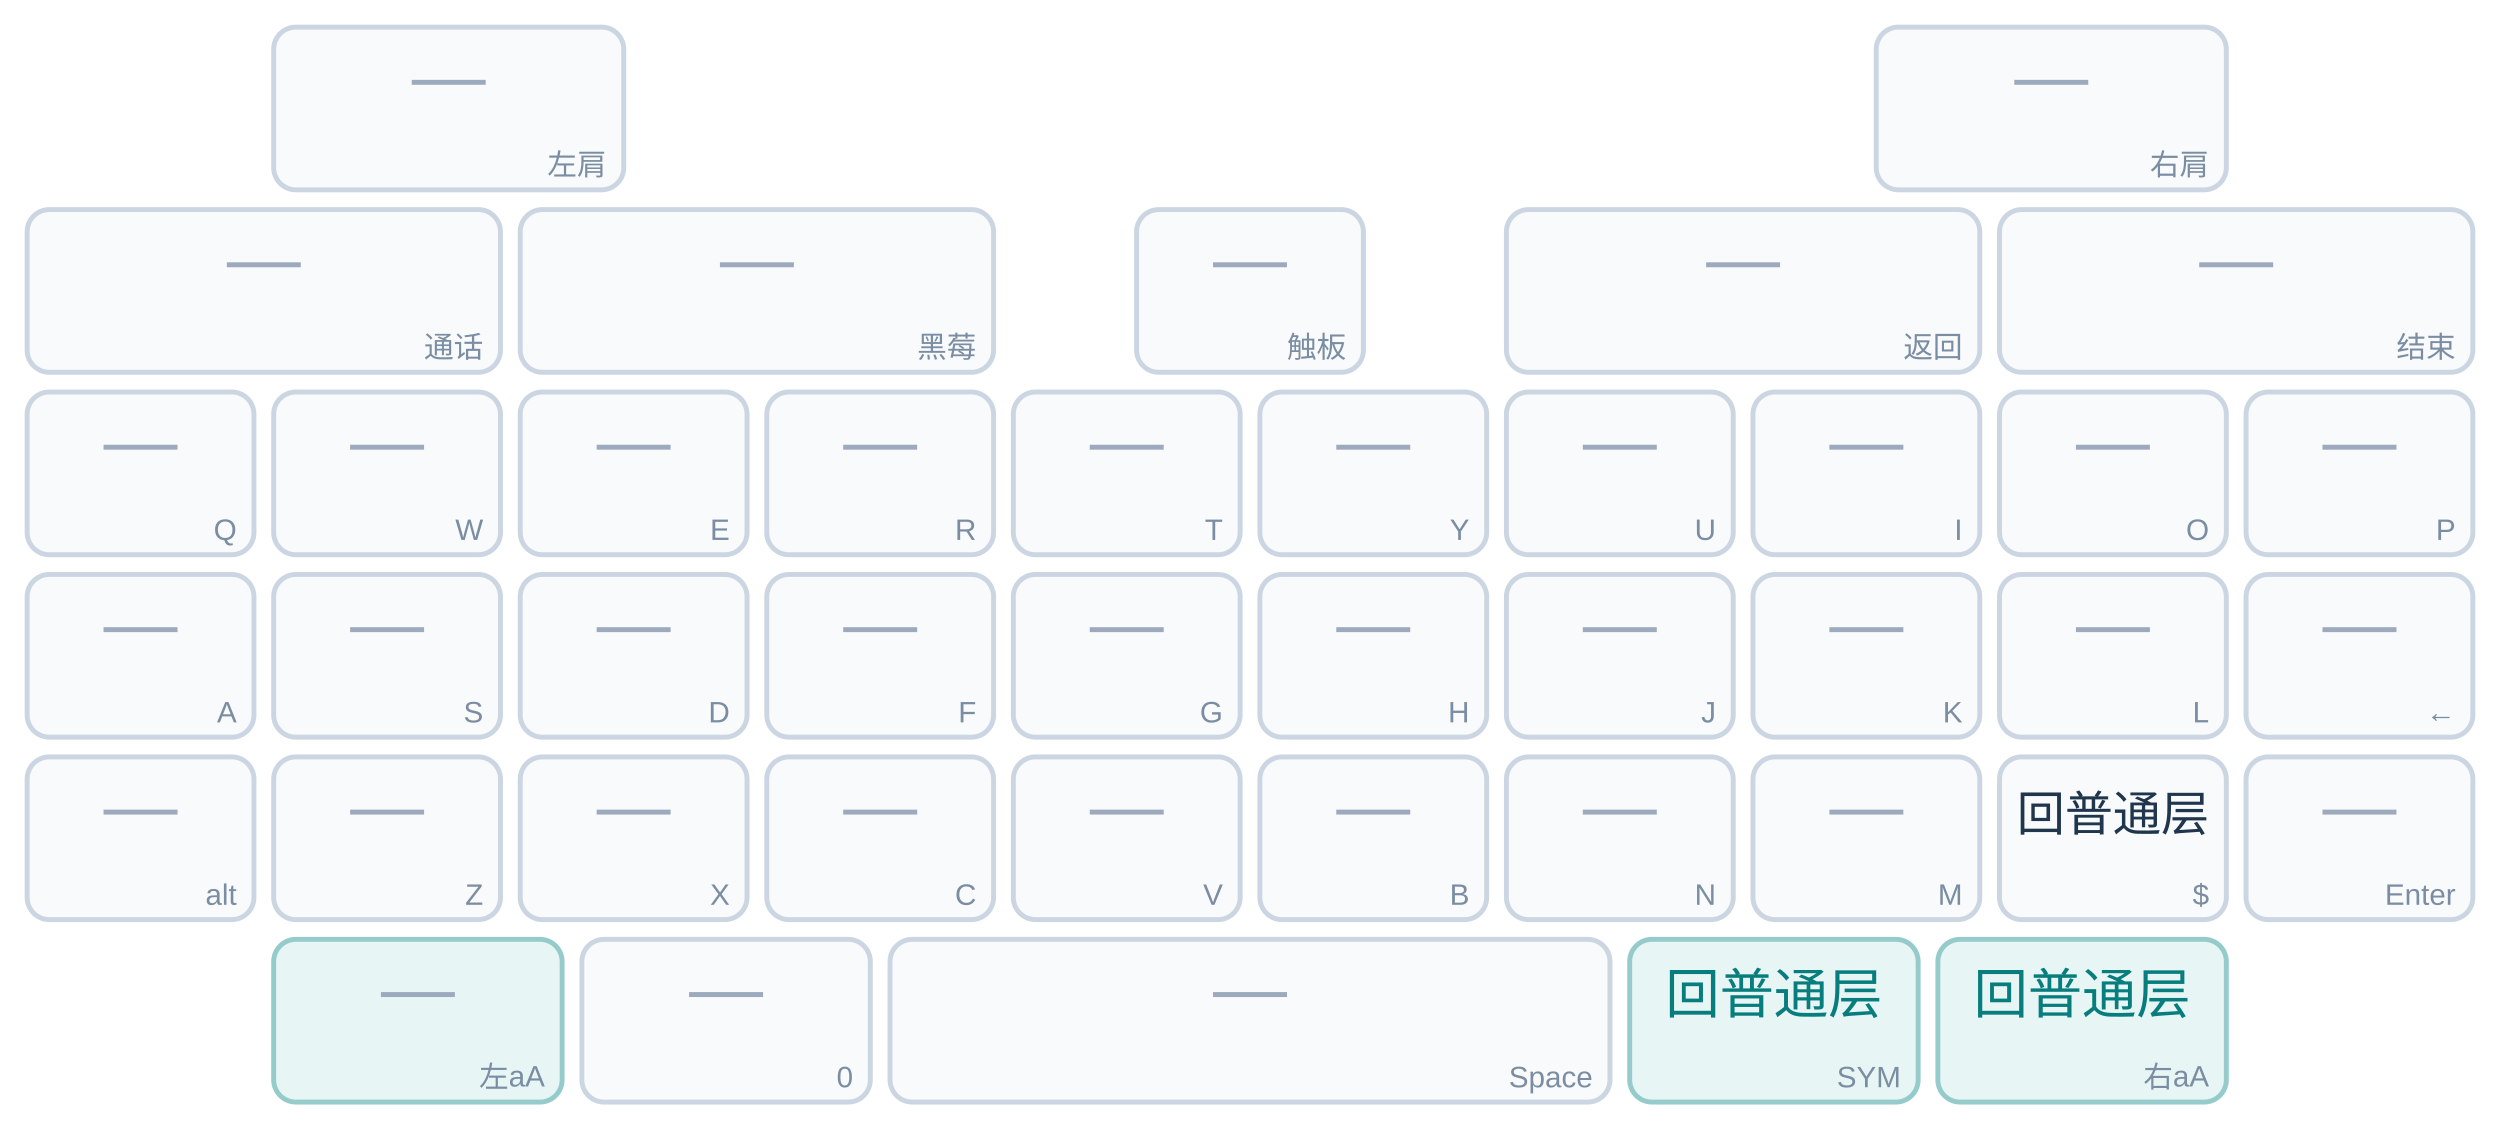
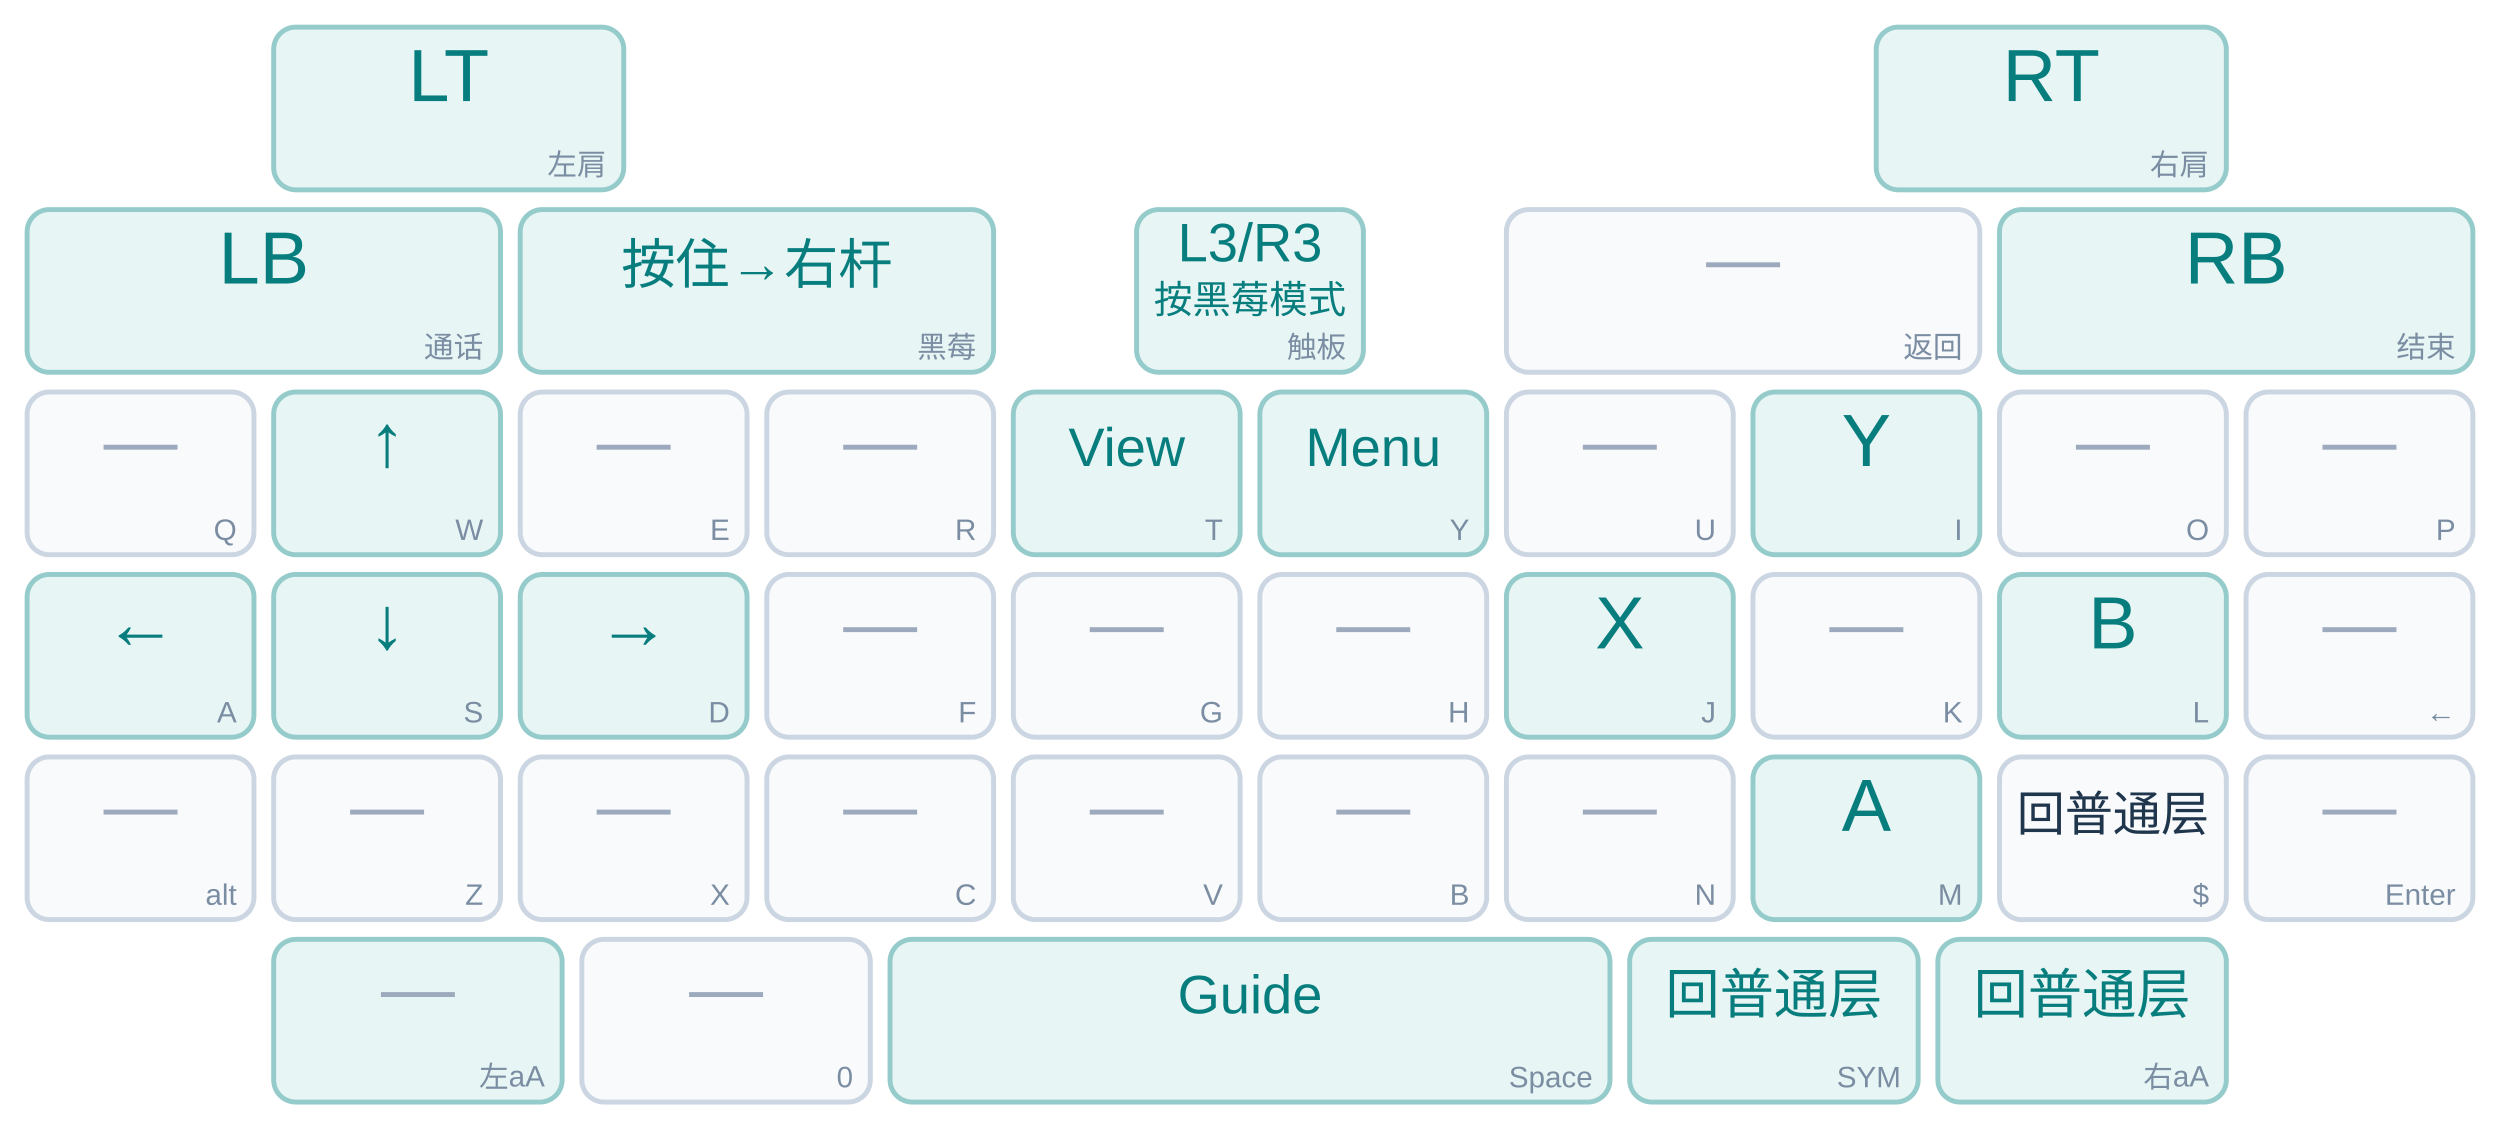
<svg xmlns="http://www.w3.org/2000/svg" viewBox="-7 -7 1014 458" role="img" aria-label="media complete keymap">
-   <g data-key="0" data-binding="&amp;none">
-     <rect x="104" y="4.0" width="142" height="66.0" rx="9" fill="#f8fafc" stroke="#cbd6e2" stroke-width="2" />
-     <text x="175.0" y="34.0" text-anchor="middle" font-size="30" fill="#9daabd" font-family="ManualHan,Arial,sans-serif">—</text>
+   <g data-key="0" data-binding="&amp;gamepad 10">
+     <rect x="104" y="4.0" width="142" height="66.0" rx="9" fill="#e7f6f5" stroke="#95cccb" stroke-width="2" />
+     <text x="175.0" y="34.0" text-anchor="middle" font-size="30" fill="#087d7e" font-family="ManualHan,Arial,sans-serif">LT</text>
    <text x="239" y="64.0" text-anchor="end" font-size="12" fill="#7b8da2" font-family="ManualHan,Arial,sans-serif">左肩</text>
  </g>
-   <g data-key="1" data-binding="&amp;none">
-     <rect x="754" y="4.0" width="142" height="66.0" rx="9" fill="#f8fafc" stroke="#cbd6e2" stroke-width="2" />
-     <text x="825.0" y="34.0" text-anchor="middle" font-size="30" fill="#9daabd" font-family="ManualHan,Arial,sans-serif">—</text>
+   <g data-key="1" data-binding="&amp;gamepad 11">
+     <rect x="754" y="4.0" width="142" height="66.0" rx="9" fill="#e7f6f5" stroke="#95cccb" stroke-width="2" />
+     <text x="825.0" y="34.0" text-anchor="middle" font-size="30" fill="#087d7e" font-family="ManualHan,Arial,sans-serif">RT</text>
    <text x="889" y="64.0" text-anchor="end" font-size="12" fill="#7b8da2" font-family="ManualHan,Arial,sans-serif">右肩</text>
  </g>
-   <g data-key="2" data-binding="&amp;none">
-     <rect x="4" y="78.0" width="192" height="66.0" rx="9" fill="#f8fafc" stroke="#cbd6e2" stroke-width="2" />
-     <text x="100.0" y="108.0" text-anchor="middle" font-size="30" fill="#9daabd" font-family="ManualHan,Arial,sans-serif">—</text>
+   <g data-key="2" data-binding="&amp;gamepad 8">
+     <rect x="4" y="78.0" width="192" height="66.0" rx="9" fill="#e7f6f5" stroke="#95cccb" stroke-width="2" />
+     <text x="100.0" y="108.0" text-anchor="middle" font-size="30" fill="#087d7e" font-family="ManualHan,Arial,sans-serif">LB</text>
    <text x="189" y="138.0" text-anchor="end" font-size="12" fill="#7b8da2" font-family="ManualHan,Arial,sans-serif">通话</text>
  </g>
-   <g data-key="3" data-binding="&amp;none">
-     <rect x="204" y="78.0" width="192" height="66.0" rx="9" fill="#f8fafc" stroke="#cbd6e2" stroke-width="2" />
-     <text x="300.0" y="108.0" text-anchor="middle" font-size="30" fill="#9daabd" font-family="ManualHan,Arial,sans-serif">—</text>
+   <g data-key="3" data-binding="&amp;gamepad 17">
+     <rect x="204" y="78.0" width="192" height="66.0" rx="9" fill="#e7f6f5" stroke="#95cccb" stroke-width="2" />
+     <text x="300.0" y="108.0" text-anchor="middle" font-size="22" fill="#087d7e" font-family="ManualHan,Arial,sans-serif">按住→右杆</text>
    <text x="389" y="138.0" text-anchor="end" font-size="12" fill="#7b8da2" font-family="ManualHan,Arial,sans-serif">黑莓</text>
  </g>
-   <g data-key="4" data-binding="&amp;none">
-     <rect x="454" y="78.0" width="92" height="66.0" rx="9" fill="#f8fafc" stroke="#cbd6e2" stroke-width="2" />
-     <text x="500.0" y="108.0" text-anchor="middle" font-size="30" fill="#9daabd" font-family="ManualHan,Arial,sans-serif">—</text>
+   <g data-key="4" data-binding="&amp;gamepad 18">
+     <rect x="454" y="78.0" width="92" height="66.0" rx="9" fill="#e7f6f5" stroke="#95cccb" stroke-width="2" />
+     <text x="500.0" y="99.0" text-anchor="middle" font-size="22" fill="#087d7e" font-family="ManualHan,Arial,sans-serif">L3/R3</text>
+     <text x="500.0" y="120.0" text-anchor="middle" font-size="15.6" fill="#087d7e" font-family="ManualHan,Arial,sans-serif">按黑莓模式</text>
    <text x="539" y="138.0" text-anchor="end" font-size="12" fill="#7b8da2" font-family="ManualHan,Arial,sans-serif">触板</text>
  </g>
  <g data-key="5" data-binding="&amp;none">
    <rect x="604" y="78.0" width="192" height="66.0" rx="9" fill="#f8fafc" stroke="#cbd6e2" stroke-width="2" />
    <text x="700.0" y="108.0" text-anchor="middle" font-size="30" fill="#9daabd" font-family="ManualHan,Arial,sans-serif">—</text>
    <text x="789" y="138.0" text-anchor="end" font-size="12" fill="#7b8da2" font-family="ManualHan,Arial,sans-serif">返回</text>
  </g>
-   <g data-key="6" data-binding="&amp;none">
-     <rect x="804" y="78.0" width="192" height="66.0" rx="9" fill="#f8fafc" stroke="#cbd6e2" stroke-width="2" />
-     <text x="900.0" y="108.0" text-anchor="middle" font-size="30" fill="#9daabd" font-family="ManualHan,Arial,sans-serif">—</text>
+   <g data-key="6" data-binding="&amp;gamepad 9">
+     <rect x="804" y="78.0" width="192" height="66.0" rx="9" fill="#e7f6f5" stroke="#95cccb" stroke-width="2" />
+     <text x="900.0" y="108.0" text-anchor="middle" font-size="30" fill="#087d7e" font-family="ManualHan,Arial,sans-serif">RB</text>
    <text x="989" y="138.0" text-anchor="end" font-size="12" fill="#7b8da2" font-family="ManualHan,Arial,sans-serif">结束</text>
  </g>
  <g data-key="7" data-binding="&amp;none">
    <rect x="4" y="152.0" width="92" height="66.0" rx="9" fill="#f8fafc" stroke="#cbd6e2" stroke-width="2" />
    <text x="50.0" y="182.0" text-anchor="middle" font-size="30" fill="#9daabd" font-family="ManualHan,Arial,sans-serif">—</text>
    <text x="89" y="212.0" text-anchor="end" font-size="12" fill="#7b8da2" font-family="ManualHan,Arial,sans-serif">Q</text>
  </g>
-   <g data-key="8" data-binding="&amp;none">
-     <rect x="104" y="152.0" width="92" height="66.0" rx="9" fill="#f8fafc" stroke="#cbd6e2" stroke-width="2" />
-     <text x="150.0" y="182.0" text-anchor="middle" font-size="30" fill="#9daabd" font-family="ManualHan,Arial,sans-serif">—</text>
+   <g data-key="8" data-binding="&amp;gamepad 0">
+     <rect x="104" y="152.0" width="92" height="66.0" rx="9" fill="#e7f6f5" stroke="#95cccb" stroke-width="2" />
+     <text x="150.0" y="182.0" text-anchor="middle" font-size="30" fill="#087d7e" font-family="ManualHan,Arial,sans-serif">↑</text>
    <text x="189" y="212.0" text-anchor="end" font-size="12" fill="#7b8da2" font-family="ManualHan,Arial,sans-serif">W</text>
  </g>
  <g data-key="9" data-binding="&amp;none">
    <rect x="204" y="152.0" width="92" height="66.0" rx="9" fill="#f8fafc" stroke="#cbd6e2" stroke-width="2" />
    <text x="250.0" y="182.0" text-anchor="middle" font-size="30" fill="#9daabd" font-family="ManualHan,Arial,sans-serif">—</text>
    <text x="289" y="212.0" text-anchor="end" font-size="12" fill="#7b8da2" font-family="ManualHan,Arial,sans-serif">E</text>
  </g>
  <g data-key="10" data-binding="&amp;none">
    <rect x="304" y="152.0" width="92" height="66.0" rx="9" fill="#f8fafc" stroke="#cbd6e2" stroke-width="2" />
    <text x="350.0" y="182.0" text-anchor="middle" font-size="30" fill="#9daabd" font-family="ManualHan,Arial,sans-serif">—</text>
    <text x="389" y="212.0" text-anchor="end" font-size="12" fill="#7b8da2" font-family="ManualHan,Arial,sans-serif">R</text>
  </g>
-   <g data-key="11" data-binding="&amp;none">
-     <rect x="404" y="152.0" width="92" height="66.0" rx="9" fill="#f8fafc" stroke="#cbd6e2" stroke-width="2" />
-     <text x="450.0" y="182.0" text-anchor="middle" font-size="30" fill="#9daabd" font-family="ManualHan,Arial,sans-serif">—</text>
+   <g data-key="11" data-binding="&amp;gamepad 12">
+     <rect x="404" y="152.0" width="92" height="66.0" rx="9" fill="#e7f6f5" stroke="#95cccb" stroke-width="2" />
+     <text x="450.0" y="182.0" text-anchor="middle" font-size="22" fill="#087d7e" font-family="ManualHan,Arial,sans-serif">View</text>
    <text x="489" y="212.0" text-anchor="end" font-size="12" fill="#7b8da2" font-family="ManualHan,Arial,sans-serif">T</text>
  </g>
-   <g data-key="12" data-binding="&amp;none">
-     <rect x="504" y="152.0" width="92" height="66.0" rx="9" fill="#f8fafc" stroke="#cbd6e2" stroke-width="2" />
-     <text x="550.0" y="182.0" text-anchor="middle" font-size="30" fill="#9daabd" font-family="ManualHan,Arial,sans-serif">—</text>
+   <g data-key="12" data-binding="&amp;gamepad 13">
+     <rect x="504" y="152.0" width="92" height="66.0" rx="9" fill="#e7f6f5" stroke="#95cccb" stroke-width="2" />
+     <text x="550.0" y="182.0" text-anchor="middle" font-size="22" fill="#087d7e" font-family="ManualHan,Arial,sans-serif">Menu</text>
    <text x="589" y="212.0" text-anchor="end" font-size="12" fill="#7b8da2" font-family="ManualHan,Arial,sans-serif">Y</text>
  </g>
  <g data-key="13" data-binding="&amp;none">
    <rect x="604" y="152.0" width="92" height="66.0" rx="9" fill="#f8fafc" stroke="#cbd6e2" stroke-width="2" />
    <text x="650.0" y="182.0" text-anchor="middle" font-size="30" fill="#9daabd" font-family="ManualHan,Arial,sans-serif">—</text>
    <text x="689" y="212.0" text-anchor="end" font-size="12" fill="#7b8da2" font-family="ManualHan,Arial,sans-serif">U</text>
  </g>
-   <g data-key="14" data-binding="&amp;none">
-     <rect x="704" y="152.0" width="92" height="66.0" rx="9" fill="#f8fafc" stroke="#cbd6e2" stroke-width="2" />
-     <text x="750.0" y="182.0" text-anchor="middle" font-size="30" fill="#9daabd" font-family="ManualHan,Arial,sans-serif">—</text>
+   <g data-key="14" data-binding="&amp;gamepad 7">
+     <rect x="704" y="152.0" width="92" height="66.0" rx="9" fill="#e7f6f5" stroke="#95cccb" stroke-width="2" />
+     <text x="750.0" y="182.0" text-anchor="middle" font-size="30" fill="#087d7e" font-family="ManualHan,Arial,sans-serif">Y</text>
    <text x="789" y="212.0" text-anchor="end" font-size="12" fill="#7b8da2" font-family="ManualHan,Arial,sans-serif">I</text>
  </g>
  <g data-key="15" data-binding="&amp;none">
    <rect x="804" y="152.0" width="92" height="66.0" rx="9" fill="#f8fafc" stroke="#cbd6e2" stroke-width="2" />
    <text x="850.0" y="182.0" text-anchor="middle" font-size="30" fill="#9daabd" font-family="ManualHan,Arial,sans-serif">—</text>
    <text x="889" y="212.0" text-anchor="end" font-size="12" fill="#7b8da2" font-family="ManualHan,Arial,sans-serif">O</text>
  </g>
  <g data-key="16" data-binding="&amp;none">
    <rect x="904" y="152.0" width="92" height="66.0" rx="9" fill="#f8fafc" stroke="#cbd6e2" stroke-width="2" />
    <text x="950.0" y="182.0" text-anchor="middle" font-size="30" fill="#9daabd" font-family="ManualHan,Arial,sans-serif">—</text>
    <text x="989" y="212.0" text-anchor="end" font-size="12" fill="#7b8da2" font-family="ManualHan,Arial,sans-serif">P</text>
  </g>
-   <g data-key="17" data-binding="&amp;none">
-     <rect x="4" y="226.0" width="92" height="66.0" rx="9" fill="#f8fafc" stroke="#cbd6e2" stroke-width="2" />
-     <text x="50.0" y="256.0" text-anchor="middle" font-size="30" fill="#9daabd" font-family="ManualHan,Arial,sans-serif">—</text>
+   <g data-key="17" data-binding="&amp;gamepad 2">
+     <rect x="4" y="226.0" width="92" height="66.0" rx="9" fill="#e7f6f5" stroke="#95cccb" stroke-width="2" />
+     <text x="50.0" y="256.0" text-anchor="middle" font-size="30" fill="#087d7e" font-family="ManualHan,Arial,sans-serif">←</text>
    <text x="89" y="286.0" text-anchor="end" font-size="12" fill="#7b8da2" font-family="ManualHan,Arial,sans-serif">A</text>
  </g>
-   <g data-key="18" data-binding="&amp;none">
-     <rect x="104" y="226.0" width="92" height="66.0" rx="9" fill="#f8fafc" stroke="#cbd6e2" stroke-width="2" />
-     <text x="150.0" y="256.0" text-anchor="middle" font-size="30" fill="#9daabd" font-family="ManualHan,Arial,sans-serif">—</text>
+   <g data-key="18" data-binding="&amp;gamepad 1">
+     <rect x="104" y="226.0" width="92" height="66.0" rx="9" fill="#e7f6f5" stroke="#95cccb" stroke-width="2" />
+     <text x="150.0" y="256.0" text-anchor="middle" font-size="30" fill="#087d7e" font-family="ManualHan,Arial,sans-serif">↓</text>
    <text x="189" y="286.0" text-anchor="end" font-size="12" fill="#7b8da2" font-family="ManualHan,Arial,sans-serif">S</text>
  </g>
-   <g data-key="19" data-binding="&amp;none">
-     <rect x="204" y="226.0" width="92" height="66.0" rx="9" fill="#f8fafc" stroke="#cbd6e2" stroke-width="2" />
-     <text x="250.0" y="256.0" text-anchor="middle" font-size="30" fill="#9daabd" font-family="ManualHan,Arial,sans-serif">—</text>
+   <g data-key="19" data-binding="&amp;gamepad 3">
+     <rect x="204" y="226.0" width="92" height="66.0" rx="9" fill="#e7f6f5" stroke="#95cccb" stroke-width="2" />
+     <text x="250.0" y="256.0" text-anchor="middle" font-size="30" fill="#087d7e" font-family="ManualHan,Arial,sans-serif">→</text>
    <text x="289" y="286.0" text-anchor="end" font-size="12" fill="#7b8da2" font-family="ManualHan,Arial,sans-serif">D</text>
  </g>
  <g data-key="20" data-binding="&amp;none">
    <rect x="304" y="226.0" width="92" height="66.0" rx="9" fill="#f8fafc" stroke="#cbd6e2" stroke-width="2" />
    <text x="350.0" y="256.0" text-anchor="middle" font-size="30" fill="#9daabd" font-family="ManualHan,Arial,sans-serif">—</text>
    <text x="389" y="286.0" text-anchor="end" font-size="12" fill="#7b8da2" font-family="ManualHan,Arial,sans-serif">F</text>
  </g>
  <g data-key="21" data-binding="&amp;none">
    <rect x="404" y="226.0" width="92" height="66.0" rx="9" fill="#f8fafc" stroke="#cbd6e2" stroke-width="2" />
    <text x="450.0" y="256.0" text-anchor="middle" font-size="30" fill="#9daabd" font-family="ManualHan,Arial,sans-serif">—</text>
    <text x="489" y="286.0" text-anchor="end" font-size="12" fill="#7b8da2" font-family="ManualHan,Arial,sans-serif">G</text>
  </g>
  <g data-key="22" data-binding="&amp;none">
    <rect x="504" y="226.0" width="92" height="66.0" rx="9" fill="#f8fafc" stroke="#cbd6e2" stroke-width="2" />
    <text x="550.0" y="256.0" text-anchor="middle" font-size="30" fill="#9daabd" font-family="ManualHan,Arial,sans-serif">—</text>
    <text x="589" y="286.0" text-anchor="end" font-size="12" fill="#7b8da2" font-family="ManualHan,Arial,sans-serif">H</text>
  </g>
-   <g data-key="23" data-binding="&amp;none">
-     <rect x="604" y="226.0" width="92" height="66.0" rx="9" fill="#f8fafc" stroke="#cbd6e2" stroke-width="2" />
-     <text x="650.0" y="256.0" text-anchor="middle" font-size="30" fill="#9daabd" font-family="ManualHan,Arial,sans-serif">—</text>
+   <g data-key="23" data-binding="&amp;gamepad 6">
+     <rect x="604" y="226.0" width="92" height="66.0" rx="9" fill="#e7f6f5" stroke="#95cccb" stroke-width="2" />
+     <text x="650.0" y="256.0" text-anchor="middle" font-size="30" fill="#087d7e" font-family="ManualHan,Arial,sans-serif">X</text>
    <text x="689" y="286.0" text-anchor="end" font-size="12" fill="#7b8da2" font-family="ManualHan,Arial,sans-serif">J</text>
  </g>
  <g data-key="24" data-binding="&amp;none">
    <rect x="704" y="226.0" width="92" height="66.0" rx="9" fill="#f8fafc" stroke="#cbd6e2" stroke-width="2" />
    <text x="750.0" y="256.0" text-anchor="middle" font-size="30" fill="#9daabd" font-family="ManualHan,Arial,sans-serif">—</text>
    <text x="789" y="286.0" text-anchor="end" font-size="12" fill="#7b8da2" font-family="ManualHan,Arial,sans-serif">K</text>
  </g>
-   <g data-key="25" data-binding="&amp;none">
-     <rect x="804" y="226.0" width="92" height="66.0" rx="9" fill="#f8fafc" stroke="#cbd6e2" stroke-width="2" />
-     <text x="850.0" y="256.0" text-anchor="middle" font-size="30" fill="#9daabd" font-family="ManualHan,Arial,sans-serif">—</text>
+   <g data-key="25" data-binding="&amp;gamepad 5">
+     <rect x="804" y="226.0" width="92" height="66.0" rx="9" fill="#e7f6f5" stroke="#95cccb" stroke-width="2" />
+     <text x="850.0" y="256.0" text-anchor="middle" font-size="30" fill="#087d7e" font-family="ManualHan,Arial,sans-serif">B</text>
    <text x="889" y="286.0" text-anchor="end" font-size="12" fill="#7b8da2" font-family="ManualHan,Arial,sans-serif">L</text>
  </g>
  <g data-key="26" data-binding="&amp;none">
    <rect x="904" y="226.0" width="92" height="66.0" rx="9" fill="#f8fafc" stroke="#cbd6e2" stroke-width="2" />
    <text x="950.0" y="256.0" text-anchor="middle" font-size="30" fill="#9daabd" font-family="ManualHan,Arial,sans-serif">—</text>
    <text x="989" y="286.0" text-anchor="end" font-size="12" fill="#7b8da2" font-family="ManualHan,Arial,sans-serif">←</text>
  </g>
  <g data-key="27" data-binding="&amp;none">
    <rect x="4" y="300.0" width="92" height="66.0" rx="9" fill="#f8fafc" stroke="#cbd6e2" stroke-width="2" />
    <text x="50.0" y="330.0" text-anchor="middle" font-size="30" fill="#9daabd" font-family="ManualHan,Arial,sans-serif">—</text>
    <text x="89" y="360.0" text-anchor="end" font-size="12" fill="#7b8da2" font-family="ManualHan,Arial,sans-serif">alt</text>
  </g>
  <g data-key="28" data-binding="&amp;none">
    <rect x="104" y="300.0" width="92" height="66.0" rx="9" fill="#f8fafc" stroke="#cbd6e2" stroke-width="2" />
    <text x="150.0" y="330.0" text-anchor="middle" font-size="30" fill="#9daabd" font-family="ManualHan,Arial,sans-serif">—</text>
    <text x="189" y="360.0" text-anchor="end" font-size="12" fill="#7b8da2" font-family="ManualHan,Arial,sans-serif">Z</text>
  </g>
  <g data-key="29" data-binding="&amp;none">
    <rect x="204" y="300.0" width="92" height="66.0" rx="9" fill="#f8fafc" stroke="#cbd6e2" stroke-width="2" />
    <text x="250.0" y="330.0" text-anchor="middle" font-size="30" fill="#9daabd" font-family="ManualHan,Arial,sans-serif">—</text>
    <text x="289" y="360.0" text-anchor="end" font-size="12" fill="#7b8da2" font-family="ManualHan,Arial,sans-serif">X</text>
  </g>
  <g data-key="30" data-binding="&amp;none">
    <rect x="304" y="300.0" width="92" height="66.0" rx="9" fill="#f8fafc" stroke="#cbd6e2" stroke-width="2" />
    <text x="350.0" y="330.0" text-anchor="middle" font-size="30" fill="#9daabd" font-family="ManualHan,Arial,sans-serif">—</text>
    <text x="389" y="360.0" text-anchor="end" font-size="12" fill="#7b8da2" font-family="ManualHan,Arial,sans-serif">C</text>
  </g>
  <g data-key="31" data-binding="&amp;none">
    <rect x="404" y="300.0" width="92" height="66.0" rx="9" fill="#f8fafc" stroke="#cbd6e2" stroke-width="2" />
    <text x="450.0" y="330.0" text-anchor="middle" font-size="30" fill="#9daabd" font-family="ManualHan,Arial,sans-serif">—</text>
    <text x="489" y="360.0" text-anchor="end" font-size="12" fill="#7b8da2" font-family="ManualHan,Arial,sans-serif">V</text>
  </g>
  <g data-key="32" data-binding="&amp;none">
    <rect x="504" y="300.0" width="92" height="66.0" rx="9" fill="#f8fafc" stroke="#cbd6e2" stroke-width="2" />
    <text x="550.0" y="330.0" text-anchor="middle" font-size="30" fill="#9daabd" font-family="ManualHan,Arial,sans-serif">—</text>
    <text x="589" y="360.0" text-anchor="end" font-size="12" fill="#7b8da2" font-family="ManualHan,Arial,sans-serif">B</text>
  </g>
  <g data-key="33" data-binding="&amp;none">
    <rect x="604" y="300.0" width="92" height="66.0" rx="9" fill="#f8fafc" stroke="#cbd6e2" stroke-width="2" />
    <text x="650.0" y="330.0" text-anchor="middle" font-size="30" fill="#9daabd" font-family="ManualHan,Arial,sans-serif">—</text>
    <text x="689" y="360.0" text-anchor="end" font-size="12" fill="#7b8da2" font-family="ManualHan,Arial,sans-serif">N</text>
  </g>
-   <g data-key="34" data-binding="&amp;none">
-     <rect x="704" y="300.0" width="92" height="66.0" rx="9" fill="#f8fafc" stroke="#cbd6e2" stroke-width="2" />
-     <text x="750.0" y="330.0" text-anchor="middle" font-size="30" fill="#9daabd" font-family="ManualHan,Arial,sans-serif">—</text>
+   <g data-key="34" data-binding="&amp;gamepad 4">
+     <rect x="704" y="300.0" width="92" height="66.0" rx="9" fill="#e7f6f5" stroke="#95cccb" stroke-width="2" />
+     <text x="750.0" y="330.0" text-anchor="middle" font-size="30" fill="#087d7e" font-family="ManualHan,Arial,sans-serif">A</text>
    <text x="789" y="360.0" text-anchor="end" font-size="12" fill="#7b8da2" font-family="ManualHan,Arial,sans-serif">M</text>
  </g>
  <g data-key="35" data-binding="&amp;to DEFAULT">
    <rect x="804" y="300.0" width="92" height="66.0" rx="9" fill="#f8fafc" stroke="#cbd6e2" stroke-width="2" />
    <text x="850.0" y="330.0" text-anchor="middle" font-size="19.5" fill="#20364d" font-family="ManualHan,Arial,sans-serif">回普通层</text>
    <text x="889" y="360.0" text-anchor="end" font-size="12" fill="#7b8da2" font-family="ManualHan,Arial,sans-serif">$</text>
  </g>
  <g data-key="36" data-binding="&amp;none">
    <rect x="904" y="300.0" width="92" height="66.0" rx="9" fill="#f8fafc" stroke="#cbd6e2" stroke-width="2" />
    <text x="950.0" y="330.0" text-anchor="middle" font-size="30" fill="#9daabd" font-family="ManualHan,Arial,sans-serif">—</text>
    <text x="989" y="360.0" text-anchor="end" font-size="12" fill="#7b8da2" font-family="ManualHan,Arial,sans-serif">Enter</text>
  </g>
  <g data-key="37" data-binding="&amp;none">
    <rect x="104" y="374.0" width="117" height="66.0" rx="9" fill="#e7f6f5" stroke="#95cccb" stroke-width="2" />
    <text x="162.5" y="404.0" text-anchor="middle" font-size="30" fill="#9daabd" font-family="ManualHan,Arial,sans-serif">—</text>
    <text x="214" y="434.0" text-anchor="end" font-size="12" fill="#7b8da2" font-family="ManualHan,Arial,sans-serif">左aA</text>
  </g>
  <g data-key="38" data-binding="&amp;none">
    <rect x="229" y="374.0" width="117" height="66.0" rx="9" fill="#f8fafc" stroke="#cbd6e2" stroke-width="2" />
    <text x="287.5" y="404.0" text-anchor="middle" font-size="30" fill="#9daabd" font-family="ManualHan,Arial,sans-serif">—</text>
    <text x="339" y="434.0" text-anchor="end" font-size="12" fill="#7b8da2" font-family="ManualHan,Arial,sans-serif">0</text>
  </g>
-   <g data-key="39" data-binding="&amp;none">
-     <rect x="354" y="374.0" width="292" height="66.0" rx="9" fill="#f8fafc" stroke="#cbd6e2" stroke-width="2" />
-     <text x="500.0" y="404.0" text-anchor="middle" font-size="30" fill="#9daabd" font-family="ManualHan,Arial,sans-serif">—</text>
+   <g data-key="39" data-binding="&amp;gamepad 14">
+     <rect x="354" y="374.0" width="292" height="66.0" rx="9" fill="#e7f6f5" stroke="#95cccb" stroke-width="2" />
+     <text x="500.0" y="404.0" text-anchor="middle" font-size="22" fill="#087d7e" font-family="ManualHan,Arial,sans-serif">Guide</text>
    <text x="639" y="434.0" text-anchor="end" font-size="12" fill="#7b8da2" font-family="ManualHan,Arial,sans-serif">Space</text>
  </g>
  <g data-key="40" data-binding="&amp;to DEFAULT">
    <rect x="654" y="374.0" width="117" height="66.0" rx="9" fill="#e7f6f5" stroke="#95cccb" stroke-width="2" />
    <text x="712.5" y="404.0" text-anchor="middle" font-size="22" fill="#087d7e" font-family="ManualHan,Arial,sans-serif">回普通层</text>
    <text x="764" y="434.0" text-anchor="end" font-size="12" fill="#7b8da2" font-family="ManualHan,Arial,sans-serif">SYM</text>
  </g>
  <g data-key="41" data-binding="&amp;to DEFAULT">
    <rect x="779" y="374.0" width="117" height="66.0" rx="9" fill="#e7f6f5" stroke="#95cccb" stroke-width="2" />
    <text x="837.5" y="404.0" text-anchor="middle" font-size="22" fill="#087d7e" font-family="ManualHan,Arial,sans-serif">回普通层</text>
    <text x="889" y="434.0" text-anchor="end" font-size="12" fill="#7b8da2" font-family="ManualHan,Arial,sans-serif">右aA</text>
  </g>
</svg>
